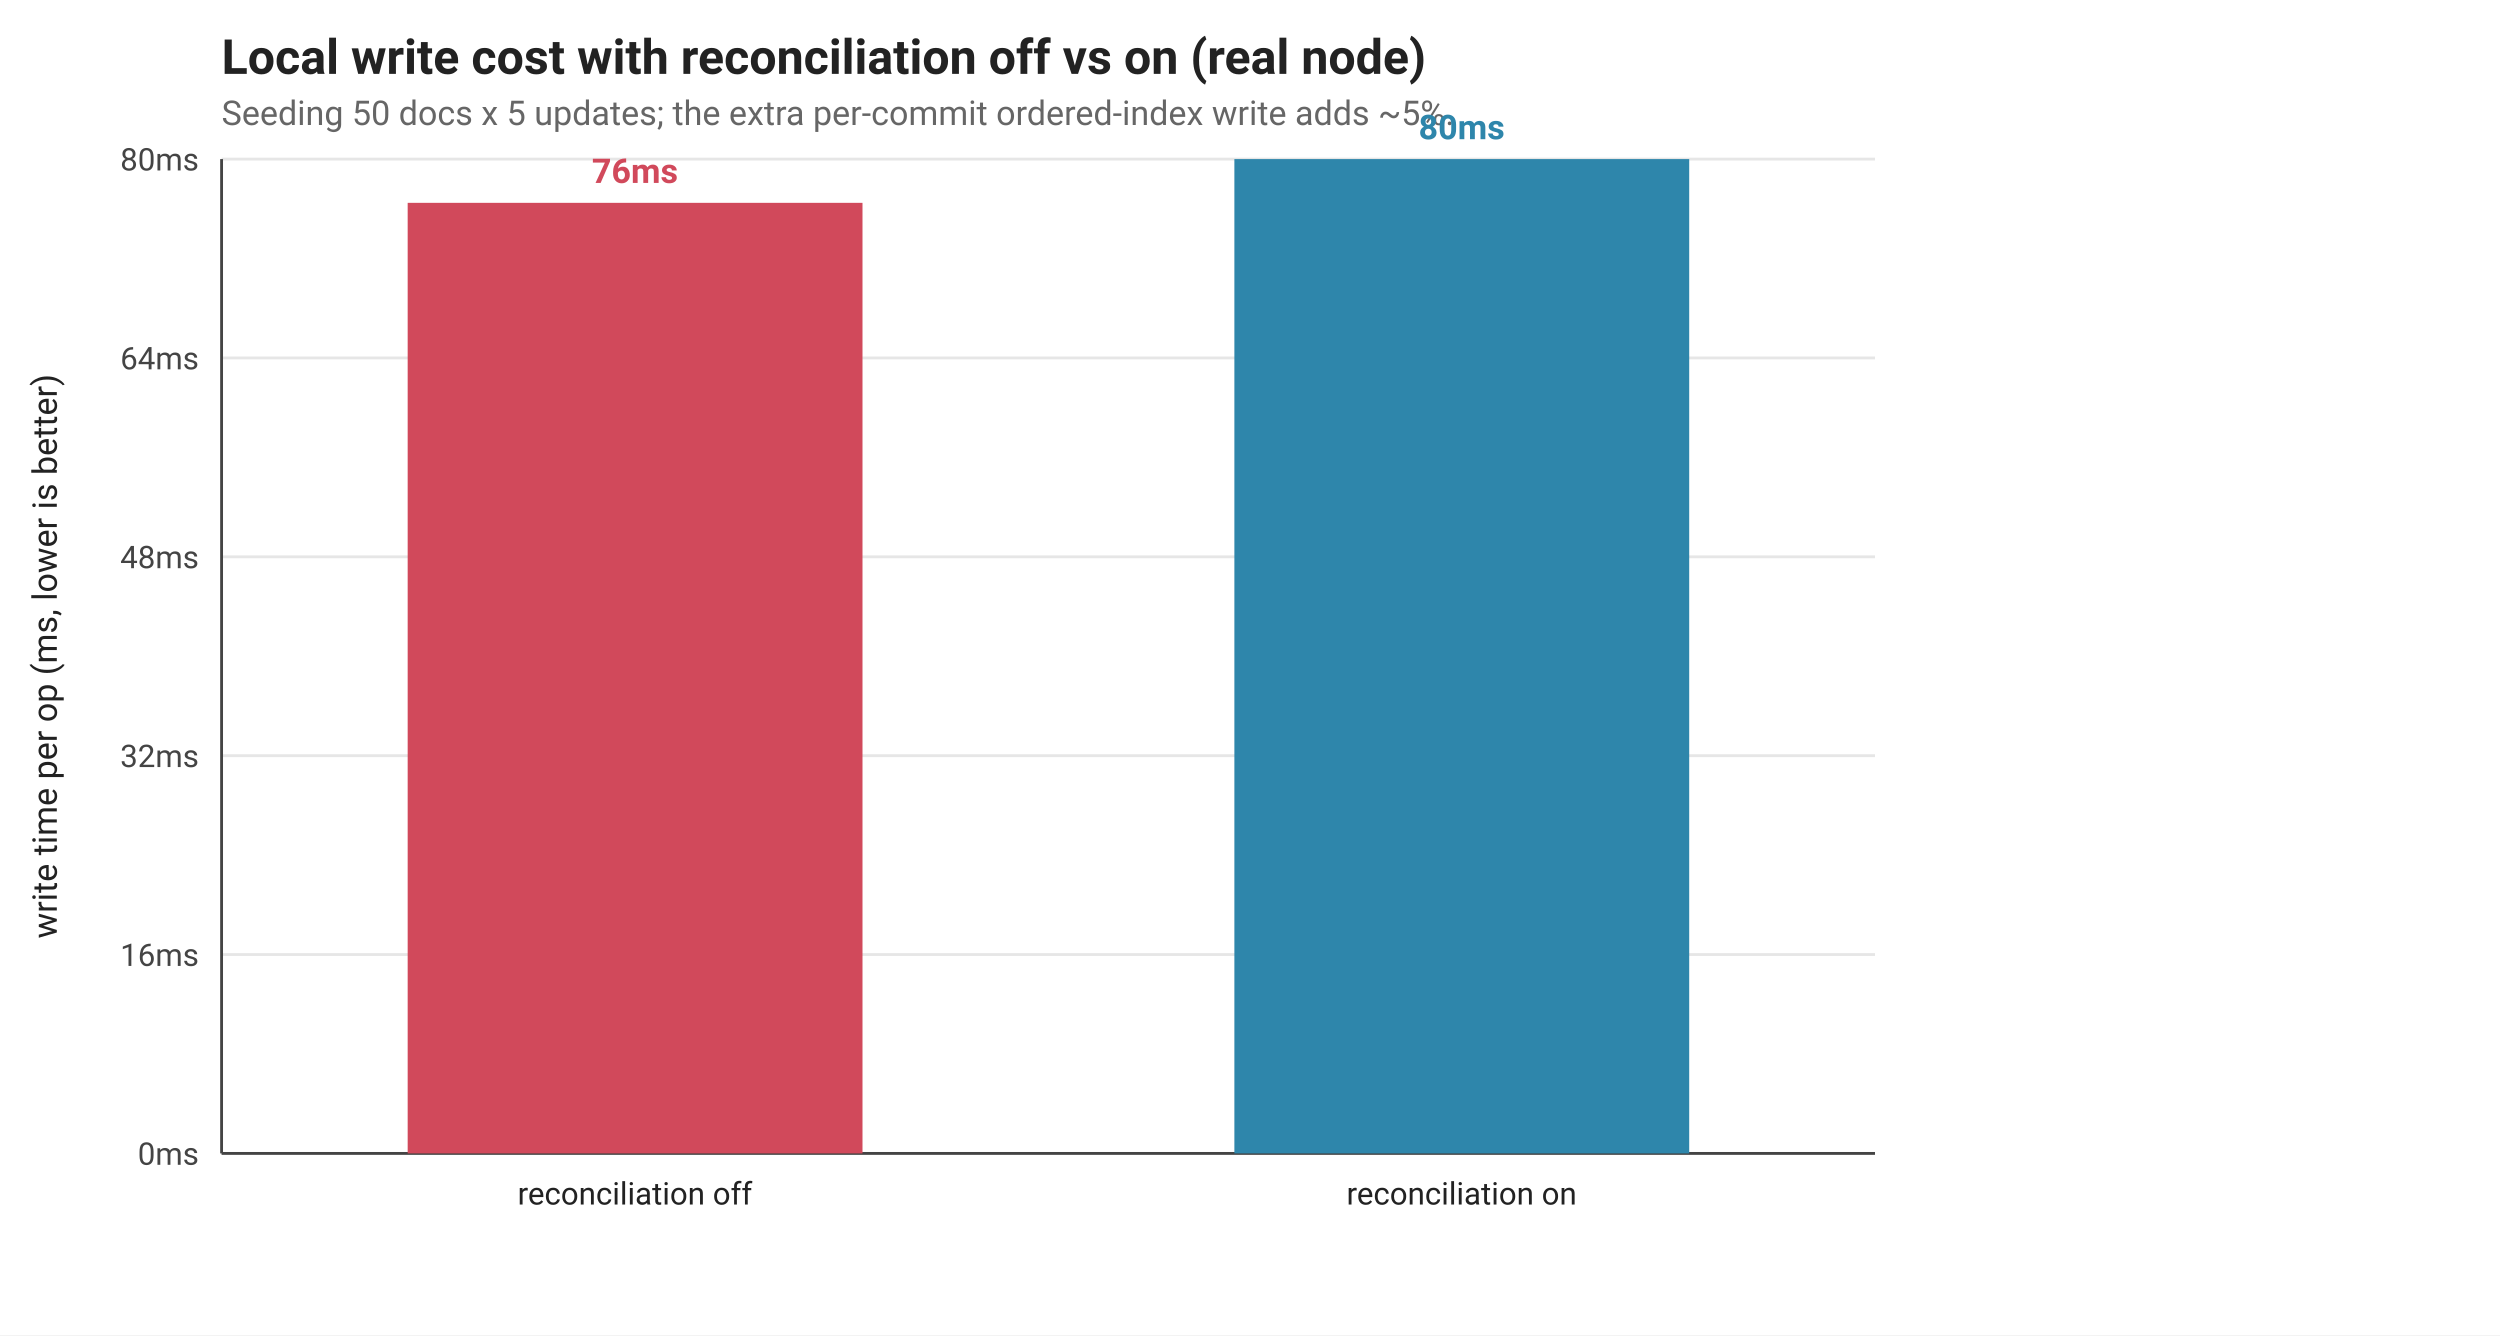
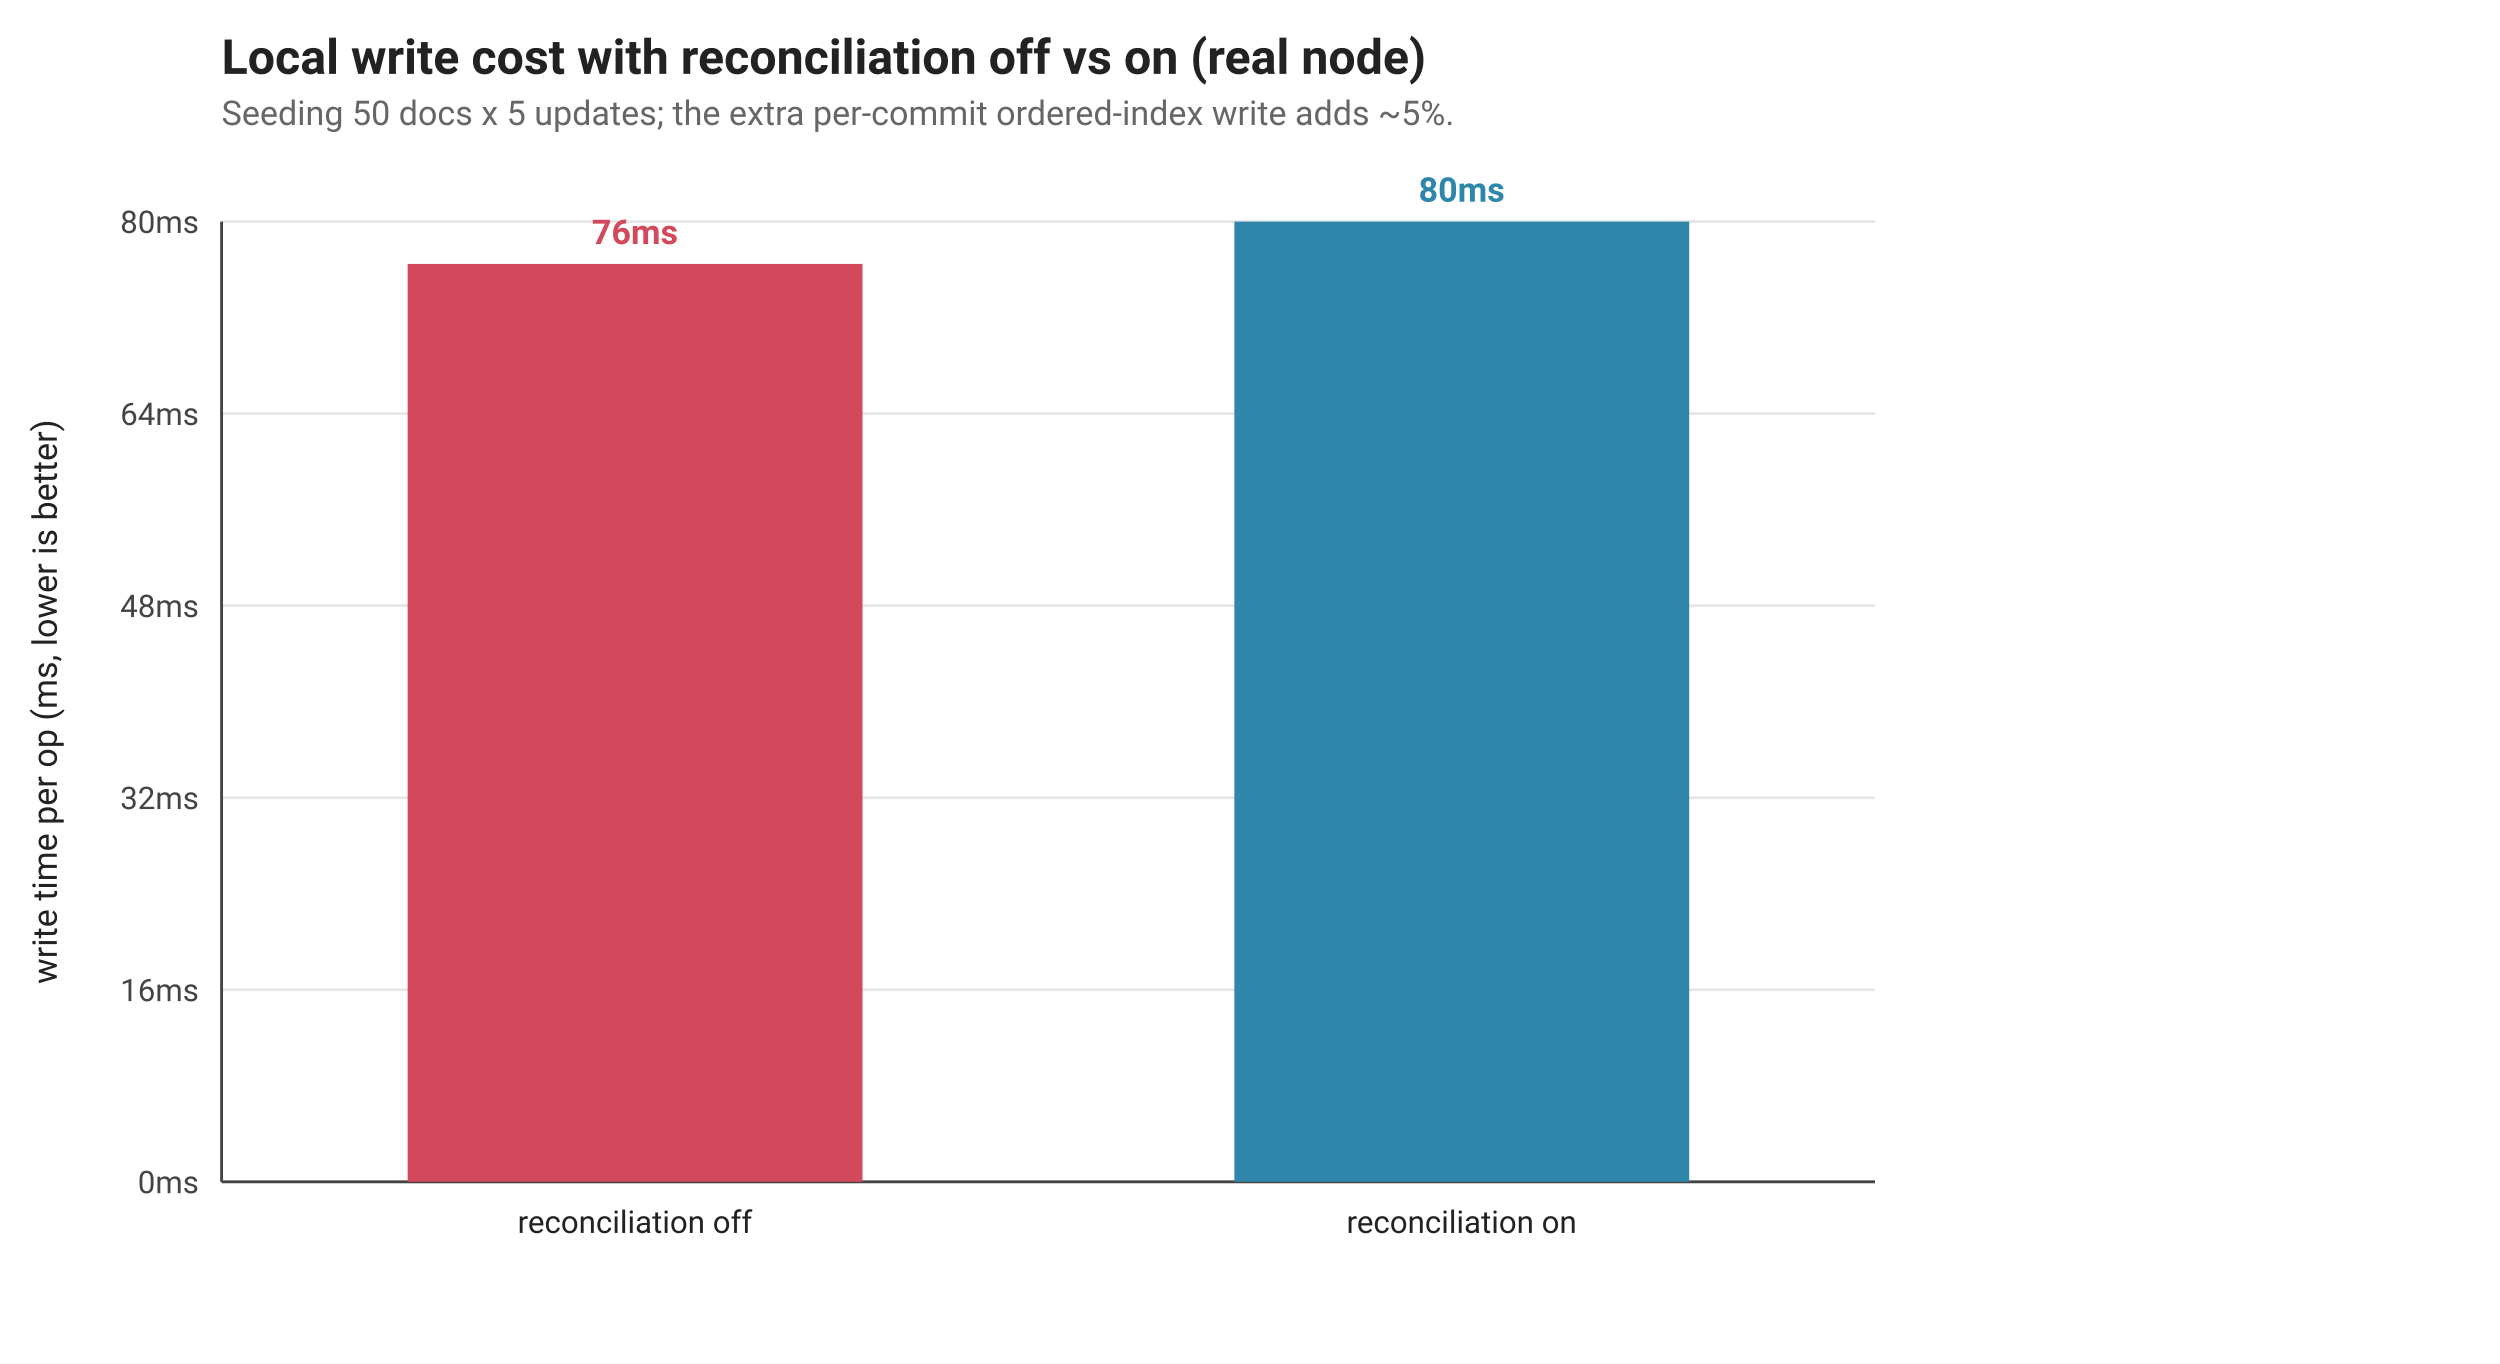
- <svg xmlns="http://www.w3.org/2000/svg" width="880" height="470" viewBox="0 0 880 470" font-family="-apple-system,Segoe UI,Roboto,sans-serif">
-   <rect width="880" height="470" fill="white" />
+ <svg xmlns="http://www.w3.org/2000/svg" width="880" height="480" viewBox="0 0 880 480" font-family="-apple-system,Segoe UI,Roboto,sans-serif">
+   <rect width="880" height="480" fill="white" />
  <text x="78" y="26" font-size="17" font-weight="700" fill="#222222">Local write cost with reconciliation off vs on (real node)</text>
  <text x="78" y="44" font-size="12" fill="#666">Seeding 50 docs x 5 updates; the extra per-commit ordered-index write adds ~5%.</text>
-   <line x1="78" y1="406.0" x2="660" y2="406.0" stroke="#e6e6e6" />
-   <text x="70" y="410.0" font-size="11" fill="#444444" text-anchor="end">0ms</text>
-   <line x1="78" y1="336.0" x2="660" y2="336.0" stroke="#e6e6e6" />
-   <text x="70" y="340.0" font-size="11" fill="#444444" text-anchor="end">16ms</text>
-   <line x1="78" y1="266.0" x2="660" y2="266.0" stroke="#e6e6e6" />
-   <text x="70" y="270.0" font-size="11" fill="#444444" text-anchor="end">32ms</text>
-   <line x1="78" y1="196.0" x2="660" y2="196.0" stroke="#e6e6e6" />
-   <text x="70" y="200.0" font-size="11" fill="#444444" text-anchor="end">48ms</text>
-   <line x1="78" y1="126.0" x2="660" y2="126.0" stroke="#e6e6e6" />
-   <text x="70" y="130.0" font-size="11" fill="#444444" text-anchor="end">64ms</text>
-   <line x1="78" y1="56.0" x2="660" y2="56.0" stroke="#e6e6e6" />
-   <text x="70" y="60.0" font-size="11" fill="#444444" text-anchor="end">80ms</text>
-   <line x1="78" y1="56" x2="78" y2="406" stroke="#444444" />
-   <line x1="78" y1="406" x2="660" y2="406" stroke="#444444" />
-   <text x="20" y="231" font-size="12" fill="#222222" text-anchor="middle" transform="rotate(-90 20 231)">write time per op (ms, lower is better)</text>
-   <rect x="143.5" y="71.4" width="160.1" height="334.6" fill="#d1495b" />
-   <text x="223.5" y="64.4" font-size="12" font-weight="600" fill="#d1495b" text-anchor="middle">76ms</text>
-   <text x="223.5" y="424.0" font-size="11" fill="#222222" text-anchor="middle">reconciliation off</text>
-   <rect x="434.5" y="56.0" width="160.1" height="350.0" fill="#2e86ab" />
-   <text x="514.5" y="49.0" font-size="12" font-weight="600" fill="#2e86ab" text-anchor="middle">80ms</text>
-   <text x="514.5" y="424.0" font-size="11" fill="#222222" text-anchor="middle">reconciliation on</text>
+   <line x1="78" y1="416.0" x2="660" y2="416.0" stroke="#e6e6e6" />
+   <text x="70" y="420.0" font-size="11" fill="#444444" text-anchor="end">0ms</text>
+   <line x1="78" y1="348.4" x2="660" y2="348.4" stroke="#e6e6e6" />
+   <text x="70" y="352.4" font-size="11" fill="#444444" text-anchor="end">16ms</text>
+   <line x1="78" y1="280.8" x2="660" y2="280.8" stroke="#e6e6e6" />
+   <text x="70" y="284.8" font-size="11" fill="#444444" text-anchor="end">32ms</text>
+   <line x1="78" y1="213.2" x2="660" y2="213.2" stroke="#e6e6e6" />
+   <text x="70" y="217.2" font-size="11" fill="#444444" text-anchor="end">48ms</text>
+   <line x1="78" y1="145.6" x2="660" y2="145.6" stroke="#e6e6e6" />
+   <text x="70" y="149.6" font-size="11" fill="#444444" text-anchor="end">64ms</text>
+   <line x1="78" y1="78.0" x2="660" y2="78.0" stroke="#e6e6e6" />
+   <text x="70" y="82.0" font-size="11" fill="#444444" text-anchor="end">80ms</text>
+   <line x1="78" y1="78" x2="78" y2="416" stroke="#444444" />
+   <line x1="78" y1="416" x2="660" y2="416" stroke="#444444" />
+   <text x="20" y="247" font-size="12" fill="#222222" text-anchor="middle" transform="rotate(-90 20 247)">write time per op (ms, lower is better)</text>
+   <rect x="143.5" y="92.9" width="160.1" height="323.1" fill="#d1495b" />
+   <text x="223.5" y="85.9" font-size="12" font-weight="600" fill="#d1495b" text-anchor="middle">76ms</text>
+   <text x="223.5" y="434.0" font-size="11" fill="#222222" text-anchor="middle">reconciliation off</text>
+   <rect x="434.5" y="78.0" width="160.1" height="338.0" fill="#2e86ab" />
+   <text x="514.5" y="71.0" font-size="12" font-weight="600" fill="#2e86ab" text-anchor="middle">80ms</text>
+   <text x="514.5" y="434.0" font-size="11" fill="#222222" text-anchor="middle">reconciliation on</text>
</svg>
